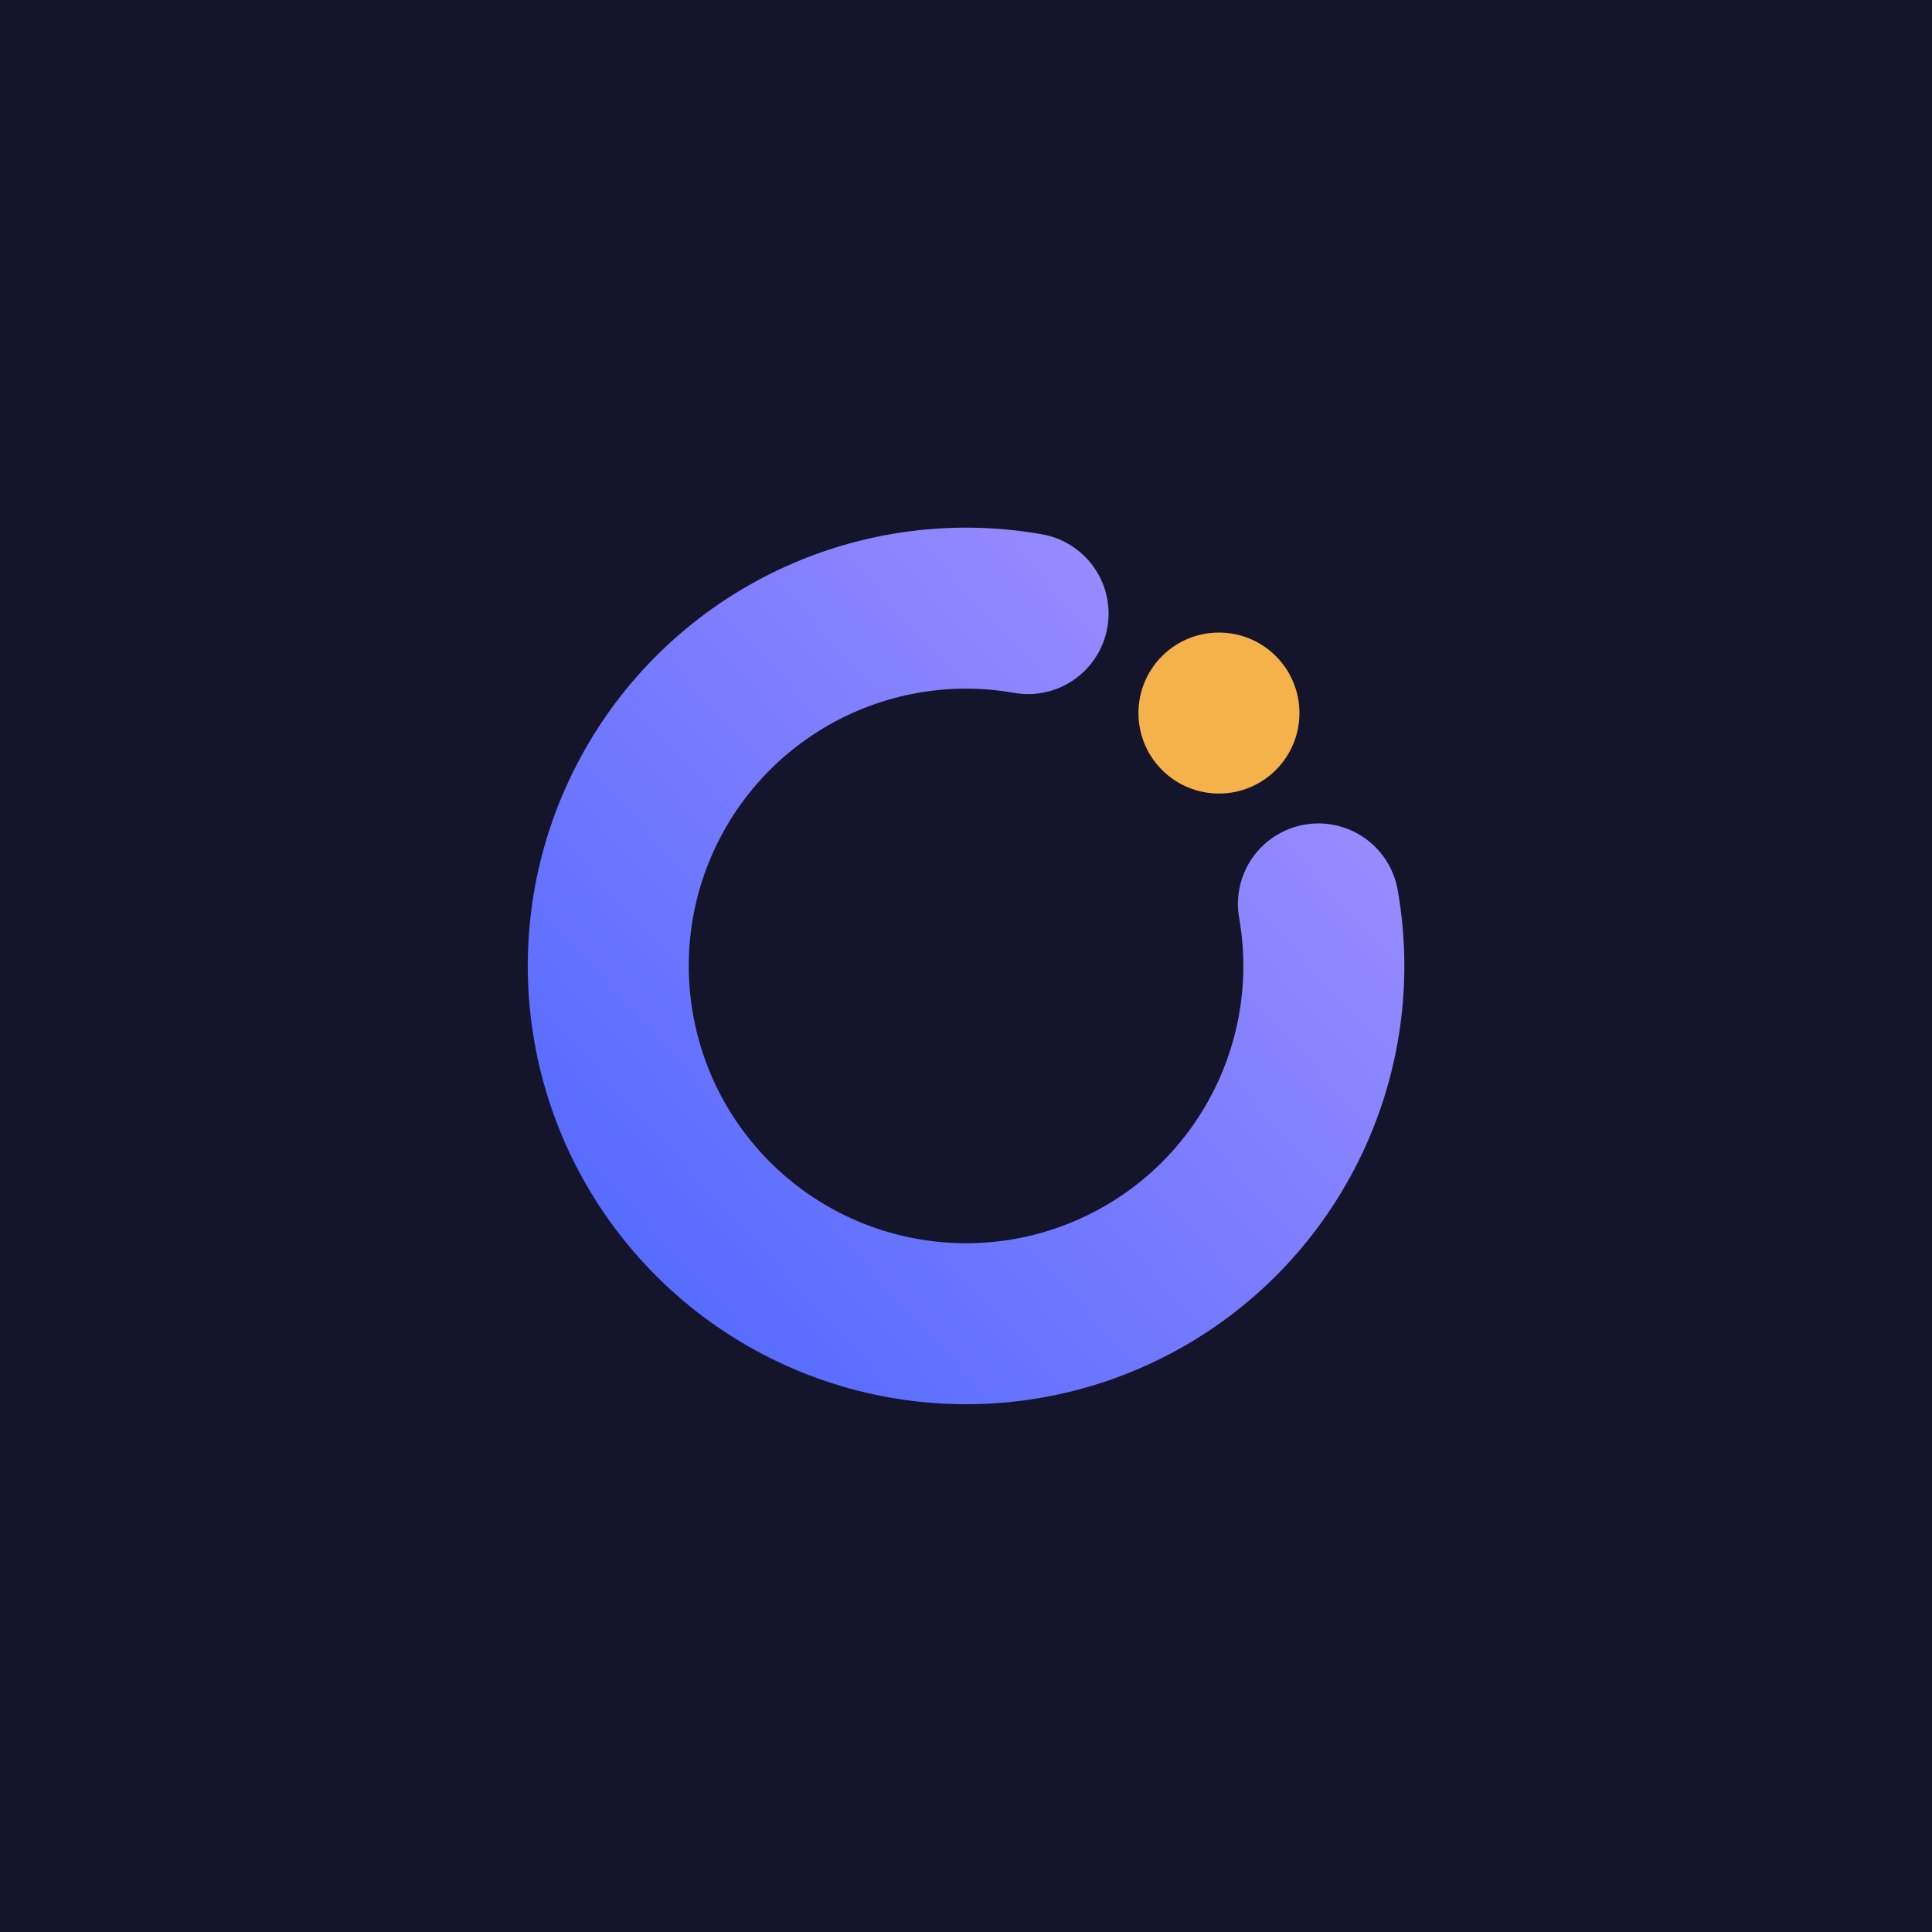
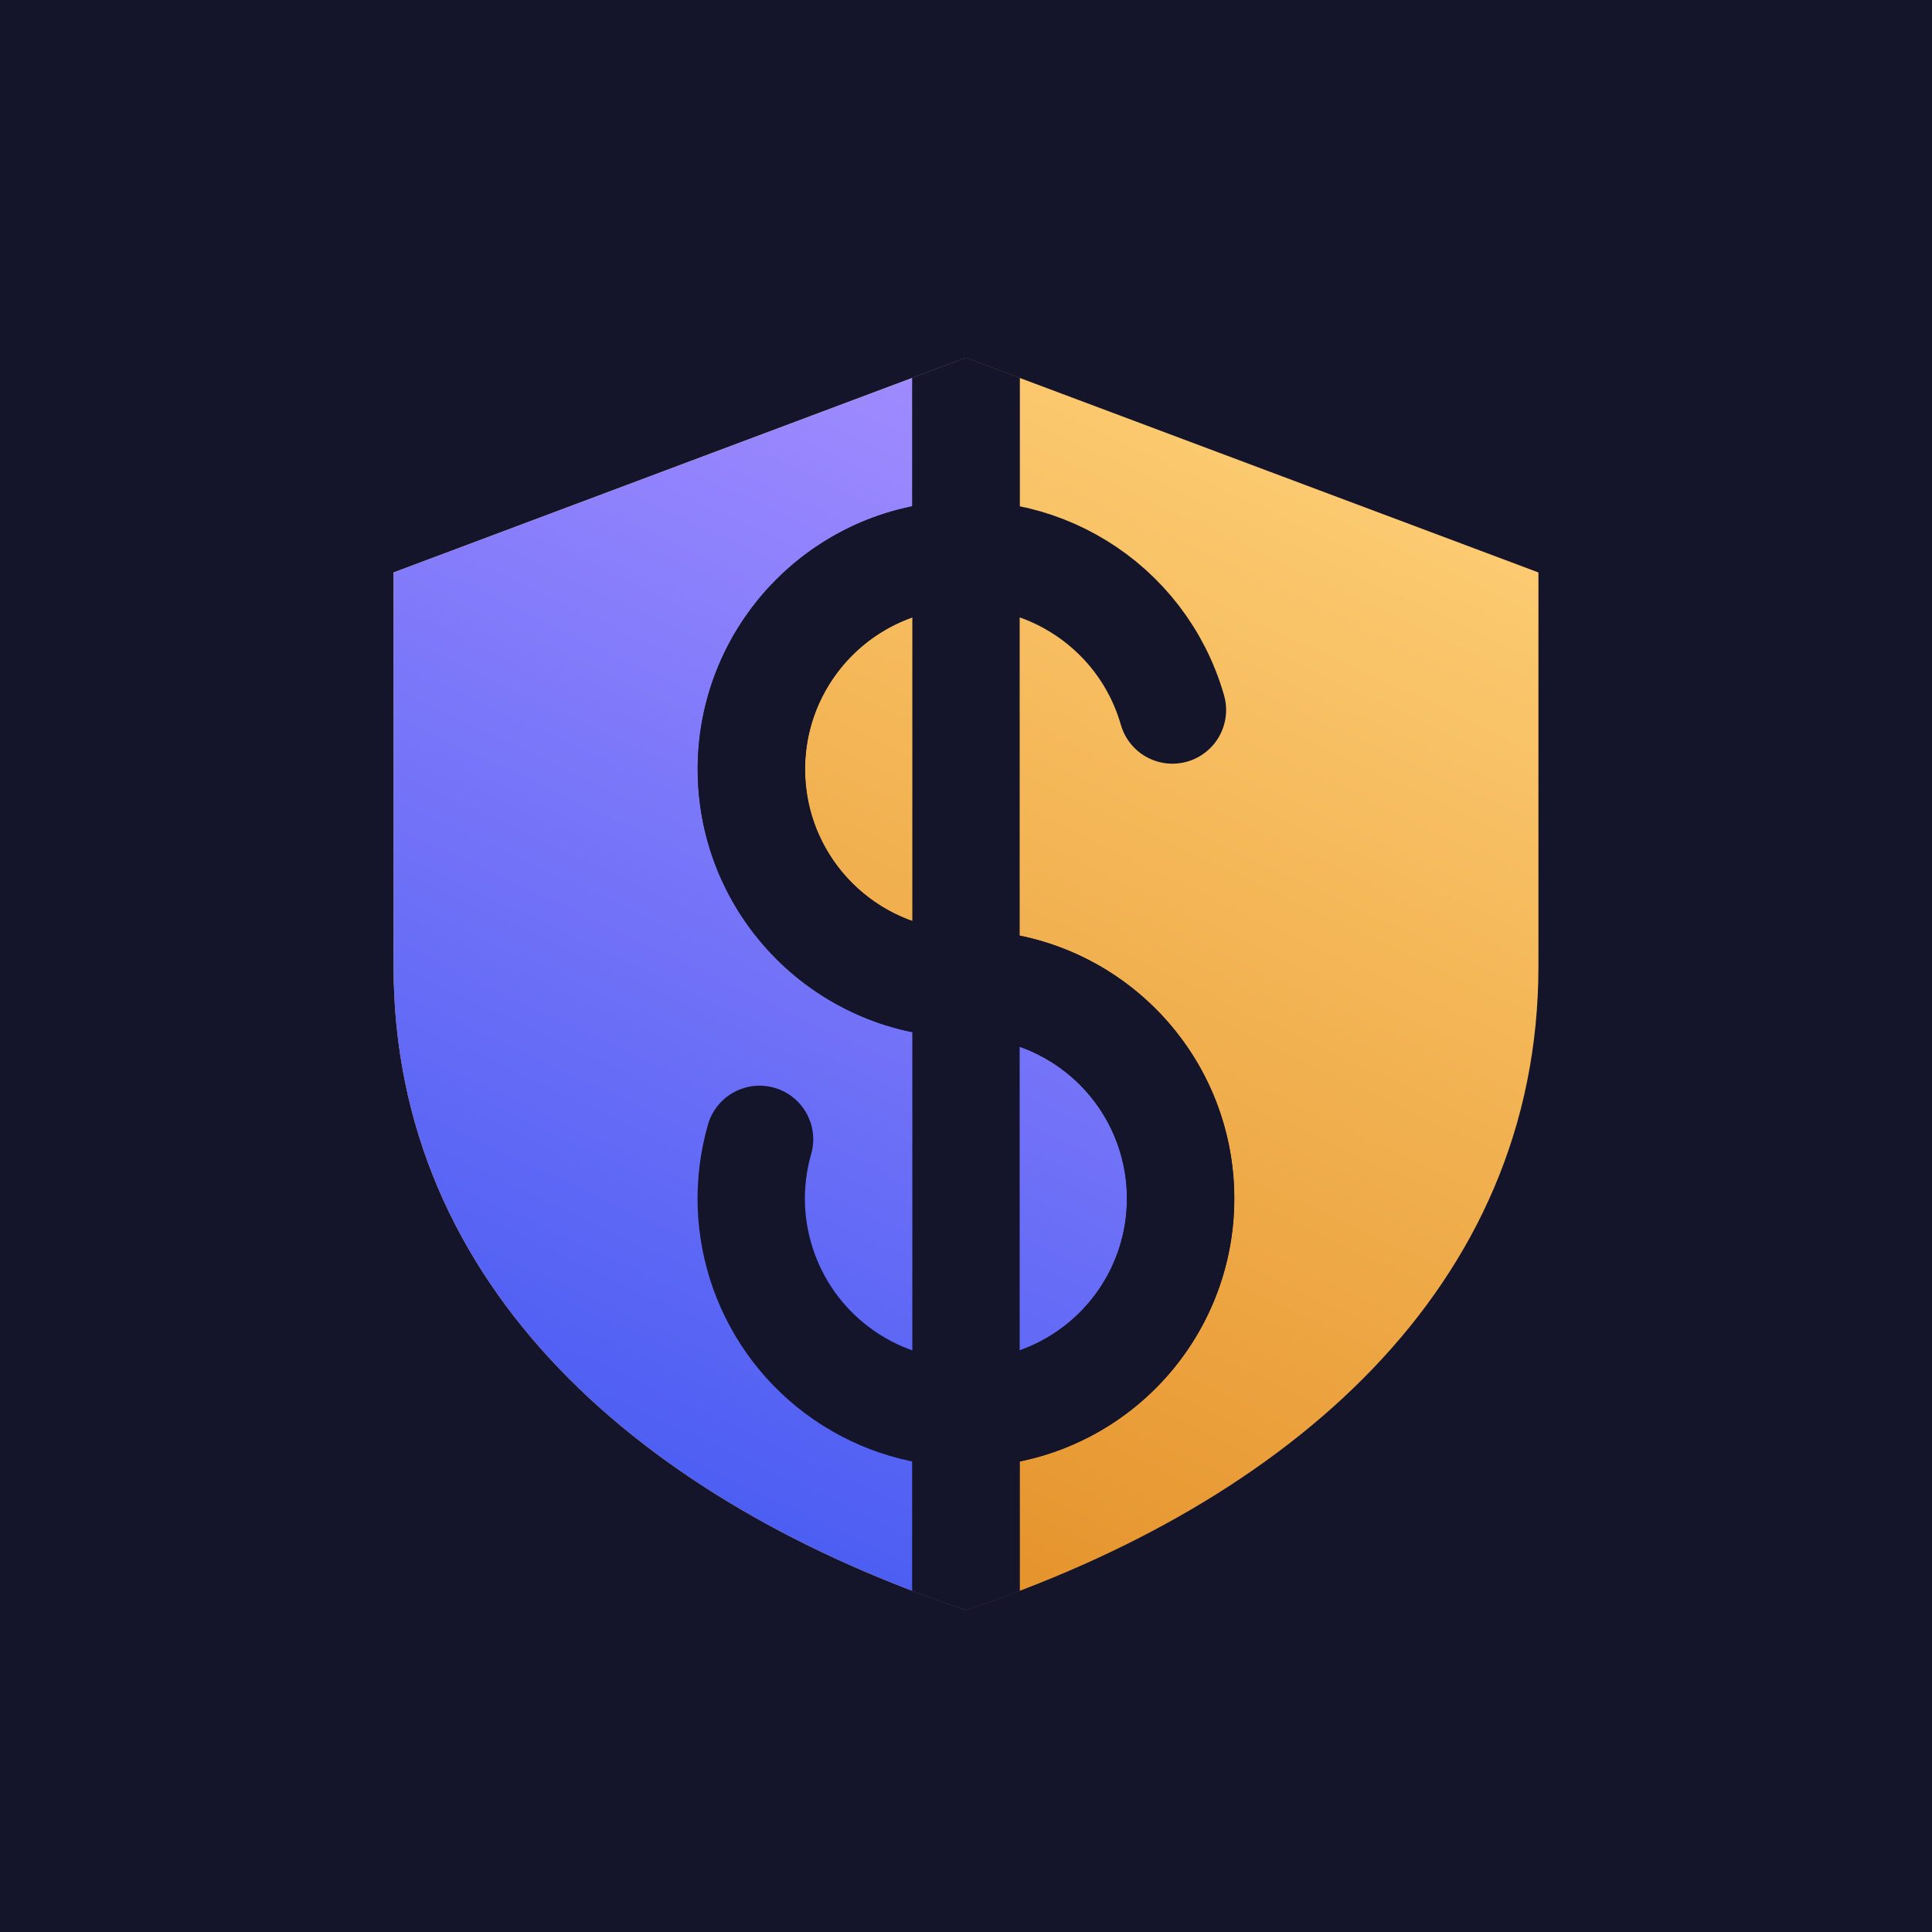
<svg xmlns="http://www.w3.org/2000/svg" viewBox="0 0 108 108" width="1024" height="1024">
  <rect width="108" height="108" fill="#14142B" />
  <defs>
-     <linearGradient id="g" x1="30" y1="76" x2="78" y2="32" gradientUnits="userSpaceOnUse">
-       <stop offset="0" stop-color="#4C66FF" />
-       <stop offset="1" stop-color="#A692FF" />
+     <linearGradient id="b" x1="22" y1="90" x2="54" y2="22" gradientUnits="userSpaceOnUse">
+       <stop offset="0" stop-color="#3B55F0" />
+       <stop offset="1" stop-color="#A08BFF" />
    </linearGradient>
+     <linearGradient id="a" x1="54" y1="90" x2="86" y2="22" gradientUnits="userSpaceOnUse">
+       <stop offset="0" stop-color="#E5922A" />
+       <stop offset="1" stop-color="#FFD27A" />
+     </linearGradient>
+     <clipPath id="c">
+       <path d="M54 20L86 32V54C86 72 72 84 54 90C36 84 22 72 22 54V32Z" />
+     </clipPath>
  </defs>
-   <path d="M73.70 50.53 A20 20 0 1 1 57.47 34.30" fill="none" stroke="url(#g)" stroke-width="9" stroke-linecap="round" />
-   <circle cx="68.14" cy="39.86" r="4.5" fill="#F5B14A" />
+   <g clip-path="url(#c)">
+     <rect width="108" height="108" fill="url(#a)" />
+     <path d="M0 0H54V31A12 12 0 0 0 54 55A12 12 0 0 1 54 79V120H0Z" fill="url(#b)" />
+     <path d="M54 20V31A12 12 0 0 0 54 55A12 12 0 0 1 54 79V90" fill="none" stroke="#14142B" stroke-width="6" stroke-linecap="butt" stroke-linejoin="round" />
+     <path d="M54 14V96" fill="none" stroke="#14142B" stroke-width="6" stroke-linecap="butt" stroke-linejoin="round" />
+   </g>
+   <path d="M65.54 39.69A12 12 0 1 0 54 55A12 12 0 1 1 42.46 63.69" fill="none" stroke="#14142B" stroke-width="6" stroke-linecap="round" stroke-linejoin="round" />
</svg>
